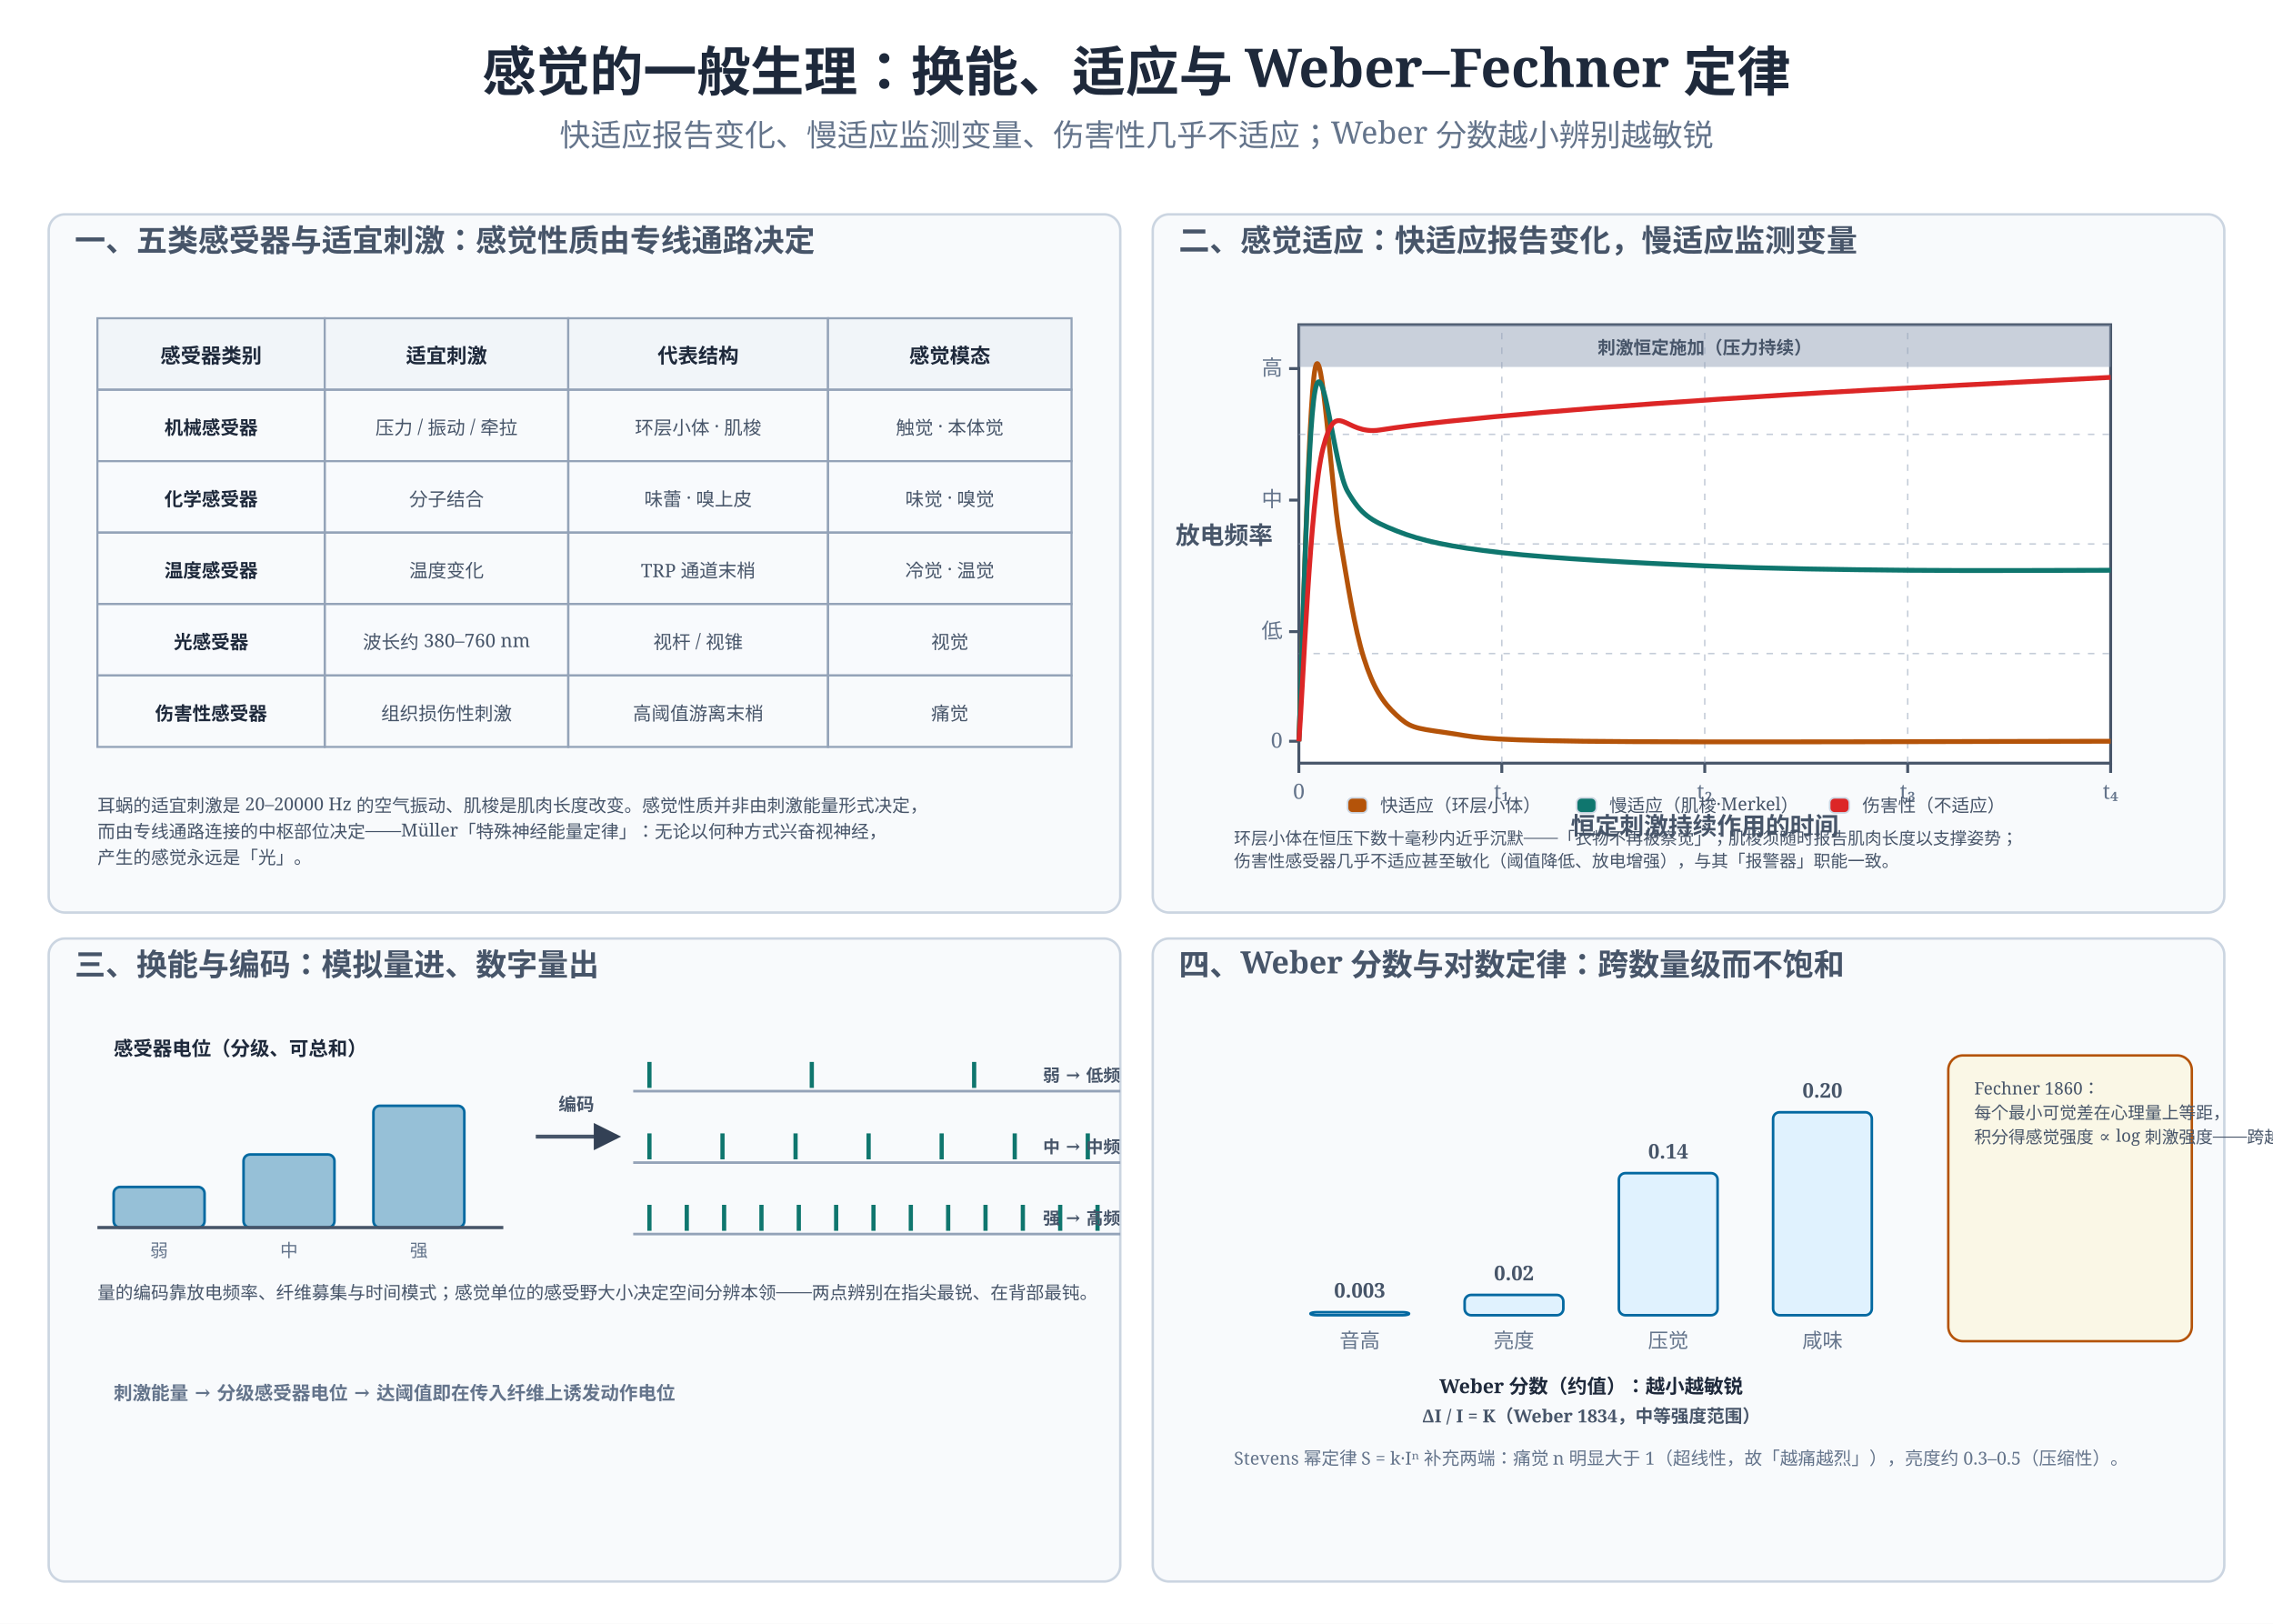
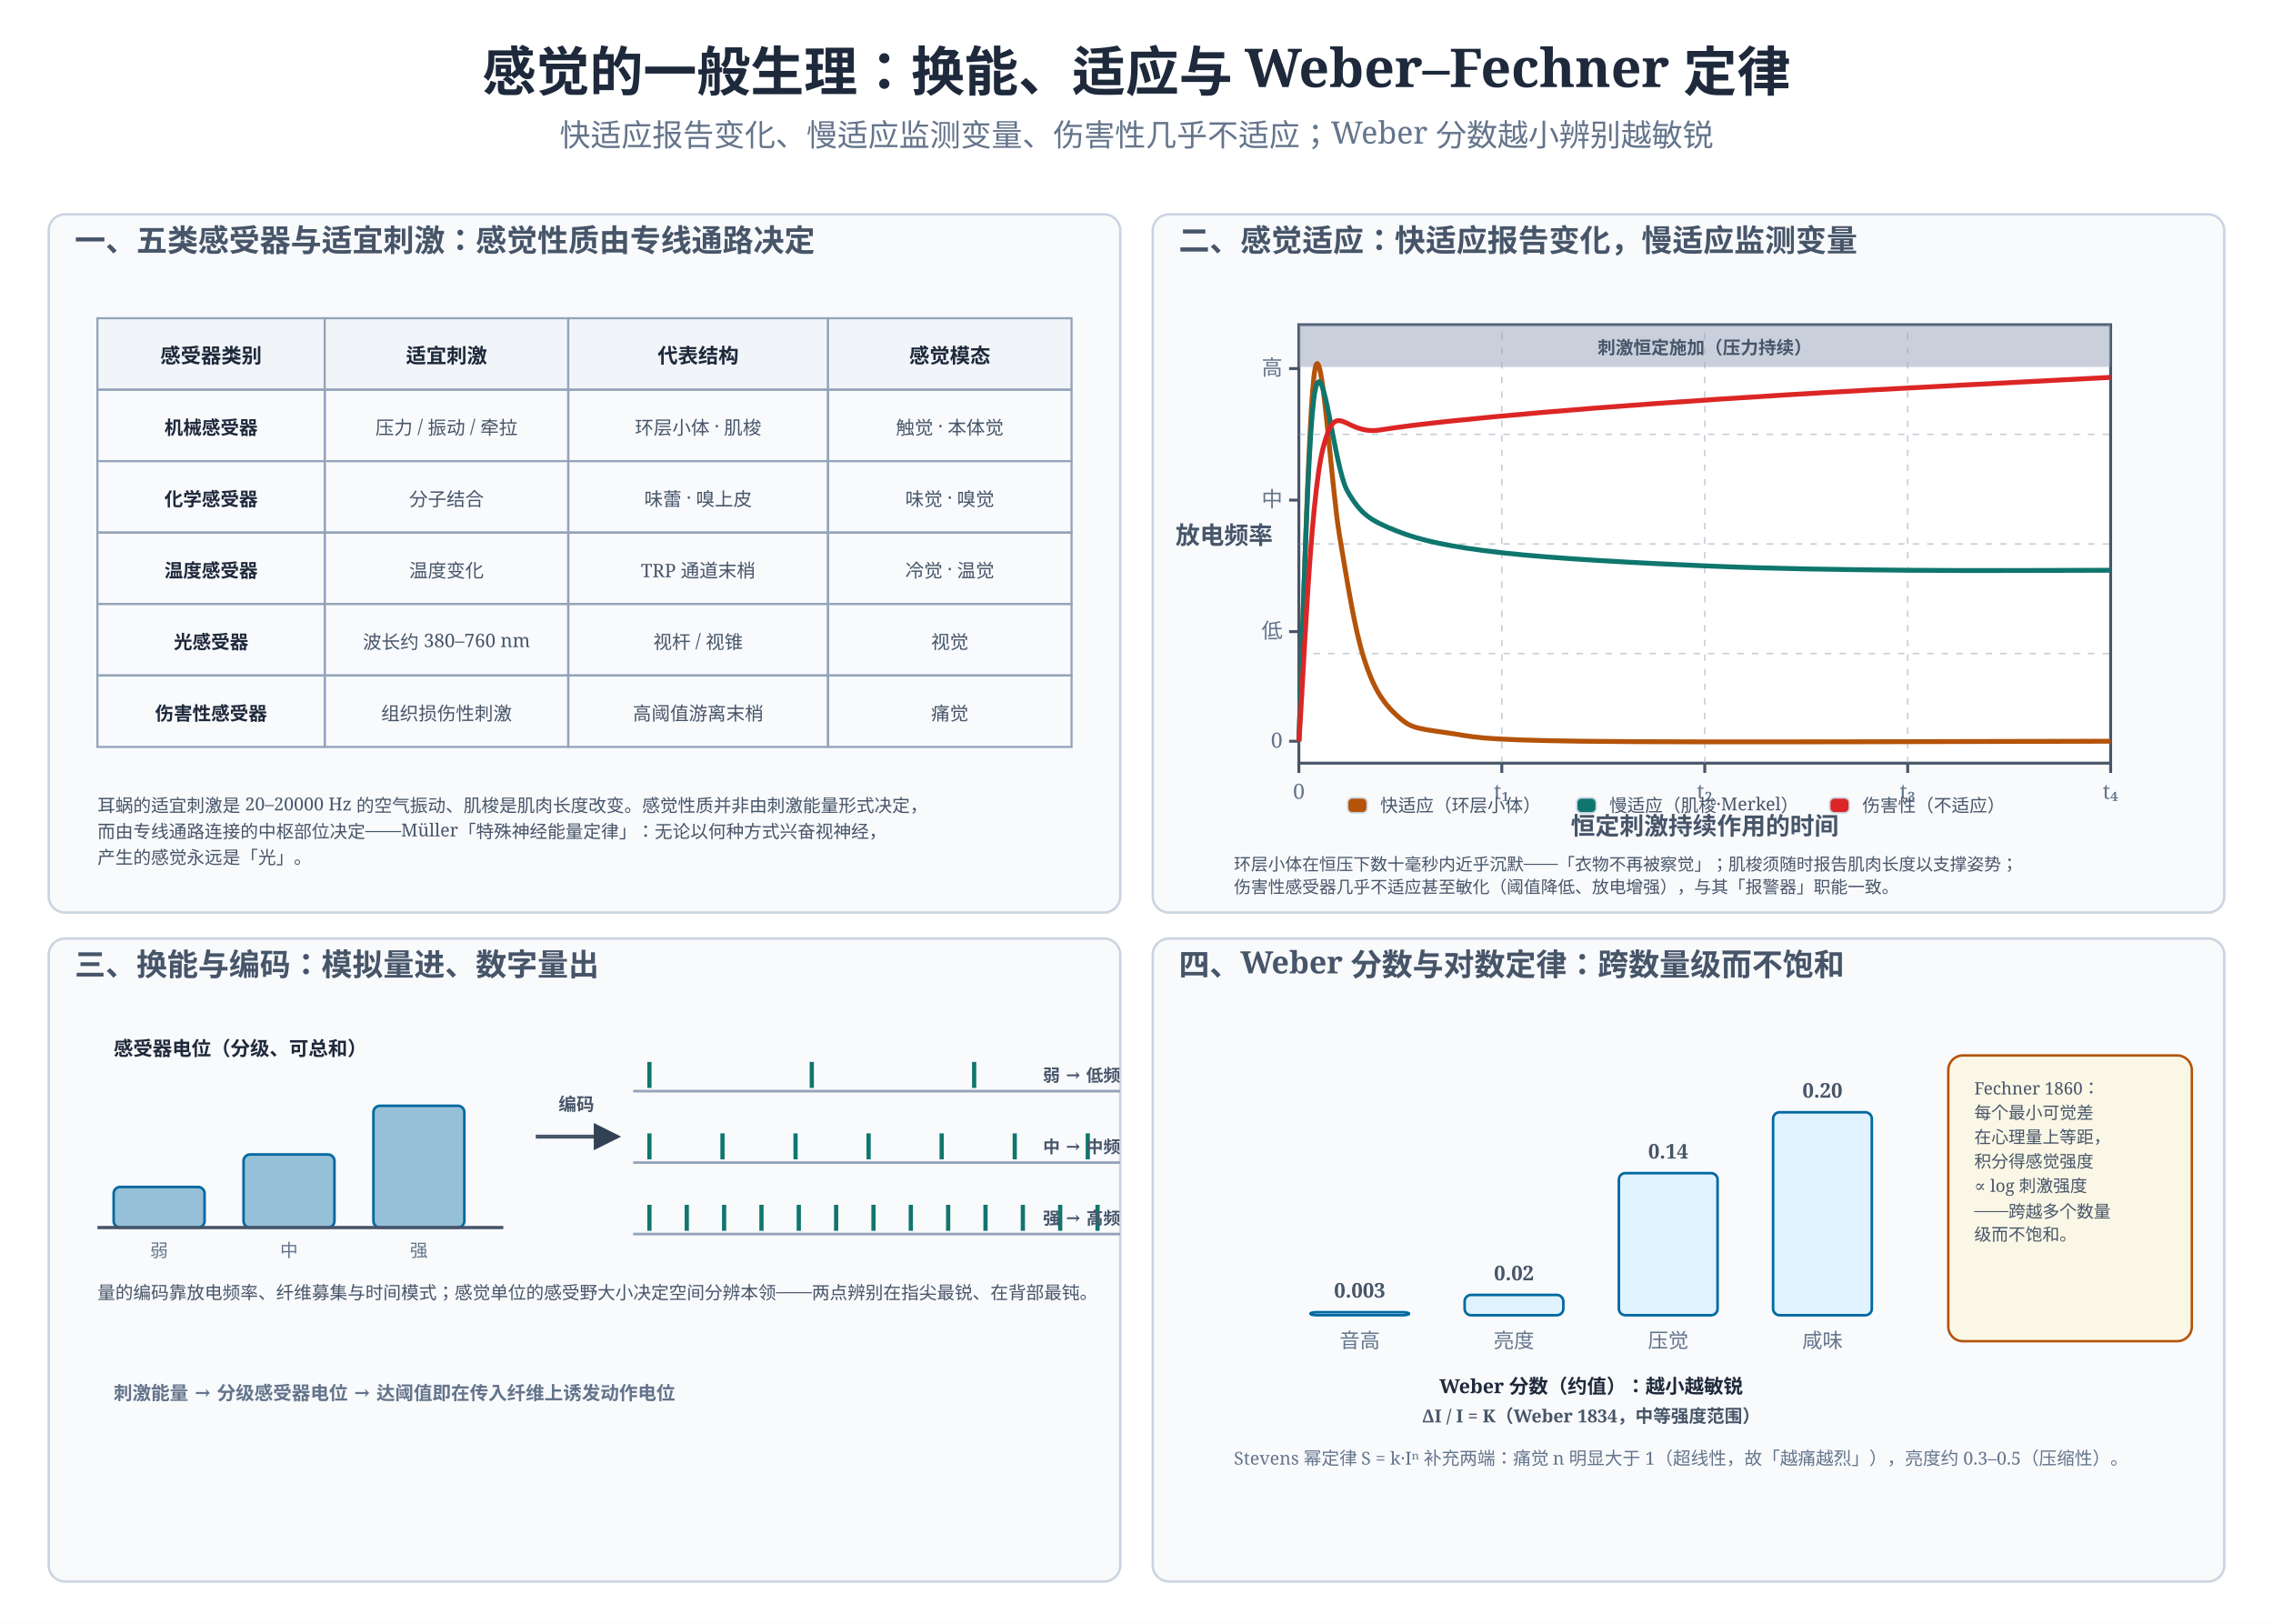
<svg xmlns="http://www.w3.org/2000/svg" width="1400" height="1000" viewBox="0 0 1400 1000" font-family="Noto Serif SC, LXGW WenKai, Songti SC, serif">
  <defs>
    <marker id="arr-ink" viewBox="0 0 10 10" refX="8.5" refY="5" markerWidth="7" markerHeight="7" orient="auto-start-reverse">
      <path d="M0,0 L10,5 L0,10 z" fill="#334155" />
    </marker>
    <marker id="arr-dna" viewBox="0 0 10 10" refX="8.5" refY="5" markerWidth="7" markerHeight="7" orient="auto-start-reverse">
      <path d="M0,0 L10,5 L0,10 z" fill="#0f766e" />
    </marker>
    <marker id="arr-rna" viewBox="0 0 10 10" refX="8.5" refY="5" markerWidth="7" markerHeight="7" orient="auto-start-reverse">
      <path d="M0,0 L10,5 L0,10 z" fill="#b45309" />
    </marker>
    <marker id="arr-pro" viewBox="0 0 10 10" refX="8.5" refY="5" markerWidth="7" markerHeight="7" orient="auto-start-reverse">
      <path d="M0,0 L10,5 L0,10 z" fill="#6d28d9" />
    </marker>
    <marker id="arr-enz" viewBox="0 0 10 10" refX="8.5" refY="5" markerWidth="7" markerHeight="7" orient="auto-start-reverse">
      <path d="M0,0 L10,5 L0,10 z" fill="#be185d" />
    </marker>
    <marker id="arr-acc" viewBox="0 0 10 10" refX="8.5" refY="5" markerWidth="7" markerHeight="7" orient="auto-start-reverse">
      <path d="M0,0 L10,5 L0,10 z" fill="#0369a1" />
    </marker>
    <marker id="arr-ok" viewBox="0 0 10 10" refX="8.5" refY="5" markerWidth="7" markerHeight="7" orient="auto-start-reverse">
      <path d="M0,0 L10,5 L0,10 z" fill="#059669" />
    </marker>
    <marker id="arr-warn" viewBox="0 0 10 10" refX="8.5" refY="5" markerWidth="7" markerHeight="7" orient="auto-start-reverse">
      <path d="M0,0 L10,5 L0,10 z" fill="#b45309" />
    </marker>
    <marker id="arr-bad" viewBox="0 0 10 10" refX="8.5" refY="5" markerWidth="7" markerHeight="7" orient="auto-start-reverse">
      <path d="M0,0 L10,5 L0,10 z" fill="#dc2626" />
    </marker>
    <marker id="arr-mute" viewBox="0 0 10 10" refX="8.5" refY="5" markerWidth="7" markerHeight="7" orient="auto-start-reverse">
      <path d="M0,0 L10,5 L0,10 z" fill="#94a3b8" />
    </marker>
  </defs>
  <rect x="0" y="0" width="1400" height="1000" fill="#ffffff" />
  <text x="700" y="56" text-anchor="middle" font-size="33" font-weight="700" fill="#1e293b">感觉的一般生理：换能、适应与 Weber–Fechner 定律</text>
  <text x="700" y="90" text-anchor="middle" font-size="19" fill="#64748b">快适应报告变化、慢适应监测变量、伤害性几乎不适应；Weber 分数越小辨别越敏锐</text>
  <rect x="30" y="132" width="660" height="430" rx="10" fill="#f8fafc" stroke="#cbd5e1" stroke-width="1.5" />
  <text x="46" y="154.84" font-size="19" fill="#475569" font-weight="700">一、五类感受器与适宜刺激：感觉性质由专线通路决定</text>
  <rect x="60" y="196" width="140" height="44" fill="#f1f5f9" stroke="#94a3b8" stroke-width="1.3" />
  <text x="130" y="223.5" font-size="12.5" fill="#1e293b" text-anchor="middle" font-weight="700">感受器类别</text>
  <rect x="200" y="196" width="150" height="44" fill="#f1f5f9" stroke="#94a3b8" stroke-width="1.3" />
  <text x="275" y="223.5" font-size="12.5" fill="#1e293b" text-anchor="middle" font-weight="700">适宜刺激</text>
  <rect x="350" y="196" width="160" height="44" fill="#f1f5f9" stroke="#94a3b8" stroke-width="1.3" />
  <text x="430" y="223.5" font-size="12.5" fill="#1e293b" text-anchor="middle" font-weight="700">代表结构</text>
  <rect x="510" y="196" width="150" height="44" fill="#f1f5f9" stroke="#94a3b8" stroke-width="1.3" />
  <text x="585" y="223.5" font-size="12.5" fill="#1e293b" text-anchor="middle" font-weight="700">感觉模态</text>
  <rect x="60" y="240" width="140" height="44" fill="none" stroke="#94a3b8" stroke-width="1.3" />
  <text x="130" y="267.5" font-size="11.5" fill="#1e293b" text-anchor="middle" font-weight="700">机械感受器</text>
  <rect x="200" y="240" width="150" height="44" fill="none" stroke="#94a3b8" stroke-width="1.3" />
  <text x="275" y="267.5" font-size="11.5" fill="#475569" text-anchor="middle" font-weight="500">压力 / 振动 / 牵拉</text>
  <rect x="350" y="240" width="160" height="44" fill="none" stroke="#94a3b8" stroke-width="1.3" />
  <text x="430" y="267.5" font-size="11.5" fill="#475569" text-anchor="middle" font-weight="500">环层小体 · 肌梭</text>
  <rect x="510" y="240" width="150" height="44" fill="none" stroke="#94a3b8" stroke-width="1.3" />
  <text x="585" y="267.5" font-size="11.5" fill="#475569" text-anchor="middle" font-weight="500">触觉 · 本体觉</text>
  <rect x="60" y="284" width="600" height="44" fill="#f8fafc" fill-opacity="0.85" />
  <rect x="60" y="284" width="140" height="44" fill="none" stroke="#94a3b8" stroke-width="1.3" />
  <text x="130" y="311.5" font-size="11.5" fill="#1e293b" text-anchor="middle" font-weight="700">化学感受器</text>
  <rect x="200" y="284" width="150" height="44" fill="none" stroke="#94a3b8" stroke-width="1.3" />
  <text x="275" y="311.5" font-size="11.5" fill="#475569" text-anchor="middle" font-weight="500">分子结合</text>
  <rect x="350" y="284" width="160" height="44" fill="none" stroke="#94a3b8" stroke-width="1.3" />
  <text x="430" y="311.5" font-size="11.5" fill="#475569" text-anchor="middle" font-weight="500">味蕾 · 嗅上皮</text>
  <rect x="510" y="284" width="150" height="44" fill="none" stroke="#94a3b8" stroke-width="1.3" />
  <text x="585" y="311.5" font-size="11.5" fill="#475569" text-anchor="middle" font-weight="500">味觉 · 嗅觉</text>
  <rect x="60" y="328" width="140" height="44" fill="none" stroke="#94a3b8" stroke-width="1.3" />
  <text x="130" y="355.5" font-size="11.5" fill="#1e293b" text-anchor="middle" font-weight="700">温度感受器</text>
  <rect x="200" y="328" width="150" height="44" fill="none" stroke="#94a3b8" stroke-width="1.3" />
  <text x="275" y="355.5" font-size="11.5" fill="#475569" text-anchor="middle" font-weight="500">温度变化</text>
  <rect x="350" y="328" width="160" height="44" fill="none" stroke="#94a3b8" stroke-width="1.3" />
  <text x="430" y="355.5" font-size="11.5" fill="#475569" text-anchor="middle" font-weight="500">TRP 通道末梢</text>
  <rect x="510" y="328" width="150" height="44" fill="none" stroke="#94a3b8" stroke-width="1.3" />
  <text x="585" y="355.5" font-size="11.5" fill="#475569" text-anchor="middle" font-weight="500">冷觉 · 温觉</text>
  <rect x="60" y="372" width="600" height="44" fill="#f8fafc" fill-opacity="0.85" />
  <rect x="60" y="372" width="140" height="44" fill="none" stroke="#94a3b8" stroke-width="1.3" />
  <text x="130" y="399.5" font-size="11.5" fill="#1e293b" text-anchor="middle" font-weight="700">光感受器</text>
  <rect x="200" y="372" width="150" height="44" fill="none" stroke="#94a3b8" stroke-width="1.3" />
  <text x="275" y="399.5" font-size="11.5" fill="#475569" text-anchor="middle" font-weight="500">波长约 380–760 nm</text>
  <rect x="350" y="372" width="160" height="44" fill="none" stroke="#94a3b8" stroke-width="1.3" />
  <text x="430" y="399.5" font-size="11.5" fill="#475569" text-anchor="middle" font-weight="500">视杆 / 视锥</text>
  <rect x="510" y="372" width="150" height="44" fill="none" stroke="#94a3b8" stroke-width="1.3" />
  <text x="585" y="399.5" font-size="11.5" fill="#475569" text-anchor="middle" font-weight="500">视觉</text>
  <rect x="60" y="416" width="140" height="44" fill="none" stroke="#94a3b8" stroke-width="1.3" />
  <text x="130" y="443.5" font-size="11.5" fill="#1e293b" text-anchor="middle" font-weight="700">伤害性感受器</text>
  <rect x="200" y="416" width="150" height="44" fill="none" stroke="#94a3b8" stroke-width="1.3" />
  <text x="275" y="443.5" font-size="11.5" fill="#475569" text-anchor="middle" font-weight="500">组织损伤性刺激</text>
  <rect x="350" y="416" width="160" height="44" fill="none" stroke="#94a3b8" stroke-width="1.3" />
  <text x="430" y="443.5" font-size="11.5" fill="#475569" text-anchor="middle" font-weight="500">高阈值游离末梢</text>
  <rect x="510" y="416" width="150" height="44" fill="none" stroke="#94a3b8" stroke-width="1.3" />
  <text x="585" y="443.5" font-size="11.5" fill="#475569" text-anchor="middle" font-weight="500">痛觉</text>
  <text x="60" y="500" font-size="11" fill="#475569">耳蜗的适宜刺激是 20–20000 Hz 的空气振动、肌梭是肌肉长度改变。感觉性质并非由刺激能量形式决定，</text>
  <text x="60" y="516" font-size="11" fill="#475569">而由专线通路连接的中枢部位决定——Müller「特殊神经能量定律」：无论以何种方式兴奋视神经，</text>
  <text x="60" y="532" font-size="11" fill="#475569">产生的感觉永远是「光」。</text>
  <rect x="710" y="132" width="660" height="430" rx="10" fill="#f8fafc" stroke="#cbd5e1" stroke-width="1.5" />
  <text x="726" y="154.84" font-size="19" fill="#475569" font-weight="700">二、感觉适应：快适应报告变化，慢适应监测变量</text>
  <rect x="800" y="200" width="500" height="270" fill="#ffffff" stroke="#475569" stroke-width="1.8" />
  <line x1="800" y1="402.5" x2="1300" y2="402.5" stroke="#94a3b8" stroke-width="0.9" stroke-dasharray="4 5" opacity="0.55" />
  <line x1="925" y1="470" x2="925" y2="200" stroke="#94a3b8" stroke-width="0.9" stroke-dasharray="4 5" opacity="0.55" />
  <line x1="800" y1="335" x2="1300" y2="335" stroke="#94a3b8" stroke-width="0.9" stroke-dasharray="4 5" opacity="0.55" />
  <line x1="1050" y1="470" x2="1050" y2="200" stroke="#94a3b8" stroke-width="0.9" stroke-dasharray="4 5" opacity="0.55" />
  <line x1="800" y1="267.5" x2="1300" y2="267.5" stroke="#94a3b8" stroke-width="0.9" stroke-dasharray="4 5" opacity="0.55" />
  <line x1="1175" y1="470" x2="1175" y2="200" stroke="#94a3b8" stroke-width="0.9" stroke-dasharray="4 5" opacity="0.55" />
  <line x1="800" y1="470" x2="800" y2="476" stroke="#475569" stroke-width="1.8" />
  <text x="800" y="492" font-size="13" fill="#64748b" text-anchor="middle">0</text>
  <line x1="925" y1="470" x2="925" y2="476" stroke="#475569" stroke-width="1.8" />
  <text x="925" y="492" font-size="13" fill="#64748b" text-anchor="middle">t₁</text>
  <line x1="1050" y1="470" x2="1050" y2="476" stroke="#475569" stroke-width="1.8" />
  <text x="1050" y="492" font-size="13" fill="#64748b" text-anchor="middle">t₂</text>
  <line x1="1175" y1="470" x2="1175" y2="476" stroke="#475569" stroke-width="1.8" />
  <text x="1175" y="492" font-size="13" fill="#64748b" text-anchor="middle">t₃</text>
  <line x1="1300" y1="470" x2="1300" y2="476" stroke="#475569" stroke-width="1.8" />
  <text x="1300" y="492" font-size="13" fill="#64748b" text-anchor="middle">t₄</text>
  <line x1="794" y1="456.5" x2="800" y2="456.5" stroke="#475569" stroke-width="1.8" />
  <text x="790" y="460.5" font-size="13" fill="#64748b" text-anchor="end">0</text>
  <line x1="794" y1="389" x2="800" y2="389" stroke="#475569" stroke-width="1.8" />
  <text x="790" y="393" font-size="13" fill="#64748b" text-anchor="end">低</text>
  <line x1="794" y1="308" x2="800" y2="308" stroke="#475569" stroke-width="1.8" />
  <text x="790" y="312" font-size="13" fill="#64748b" text-anchor="end">中</text>
  <line x1="794" y1="227" x2="800" y2="227" stroke="#475569" stroke-width="1.8" />
  <text x="790" y="231" font-size="13" fill="#64748b" text-anchor="end">高</text>
  <text x="1050" y="514" font-size="15" fill="#475569" text-anchor="middle" font-weight="600">恒定刺激持续作用的时间</text>
  <text x="754" y="335" font-size="15" fill="#475569" text-anchor="middle" font-weight="600">放电频率</text>
  <rect x="800" y="200" width="500" height="26" fill="#94a3b8" fill-opacity="0.5" stroke="none" />
  <text x="1050" y="218" font-size="11" fill="#475569" text-anchor="middle" font-weight="700">刺激恒定施加（压力持续）</text>
  <path d="M800,456.5 C801.7,418.3 805.8,248.2 810,227 C814.2,205.8 820.0,299.9 825,329.6 C830.0,359.3 834.2,386.8 840,405.2 C845.8,423.6 851.7,432.6 860,440.3 C868.3,448.0 870.8,448.4 890,451.1 C909.2,453.8 906.7,455.6 975,456.5 C1043.3,457.4 1245.8,456.5 1300,456.5" fill="none" stroke="#b45309" stroke-width="3" />
  <path d="M800,456.5 C801.7,420.5 805.0,266.1 810,240.5 C815.0,214.8 821.7,288.2 830,302.6 C838.3,317.0 844.2,320.6 860,326.9 C875.8,333.2 893.3,336.8 925,340.4 C956.7,344.0 1008.3,346.7 1050,348.5 C1091.7,350.3 1133.3,350.8 1175,351.2 C1216.7,351.6 1279.2,351.2 1300,351.2" fill="none" stroke="#0f766e" stroke-width="3" />
  <path d="M800,456.5 C802.5,426.4 806.7,307.6 815,275.6 C823.3,243.7 827.5,268.4 850,264.8 C872.5,261.2 908.3,257.6 950,254 C991.7,250.4 1041.7,246.8 1100,243.2 C1158.3,239.6 1266.7,234.2 1300,232.4" fill="none" stroke="#dc2626" stroke-width="3" />
  <rect x="830" y="491.38" width="12.1" height="9.24" rx="3" fill="#b45309" stroke="#cbd5e1" stroke-width="1" />
  <text x="850.1" y="499.96" font-size="11" fill="#475569">快适应（环层小体）</text>
  <rect x="971.1" y="491.38" width="12.1" height="9.24" rx="3" fill="#0f766e" stroke="#cbd5e1" stroke-width="1" />
  <text x="991.2" y="499.96" font-size="11" fill="#475569">慢适应（肌梭·Merkel）</text>
  <rect x="1126.94" y="491.38" width="12.1" height="9.24" rx="3" fill="#dc2626" stroke="#cbd5e1" stroke-width="1" />
  <text x="1147.04" y="499.96" font-size="11" fill="#475569">伤害性（不适应）</text>
-   <text x="760" y="520" font-size="10.5" fill="#475569">环层小体在恒压下数十毫秒内近乎沉默——「衣物不再被察觉」；肌梭须随时报告肌肉长度以支撑姿势；</text>
-   <text x="760" y="534" font-size="10.5" fill="#475569">伤害性感受器几乎不适应甚至敏化（阈值降低、放电增强），与其「报警器」职能一致。</text>
+   <text x="760" y="536" font-size="10.5" fill="#475569">环层小体在恒压下数十毫秒内近乎沉默——「衣物不再被察觉」；肌梭须随时报告肌肉长度以支撑姿势；</text>
+   <text x="760" y="550" font-size="10.5" fill="#475569">伤害性感受器几乎不适应甚至敏化（阈值降低、放电增强），与其「报警器」职能一致。</text>
  <rect x="30" y="578" width="660" height="396" rx="10" fill="#f8fafc" stroke="#cbd5e1" stroke-width="1.5" />
  <text x="46" y="600.84" font-size="19" fill="#475569" font-weight="700">三、换能与编码：模拟量进、数字量出</text>
  <text x="70" y="650" font-size="12" fill="#1e293b" font-weight="700">感受器电位（分级、可总和）</text>
  <rect x="70" y="731" width="56" height="25" rx="4" fill="#0369a1" fill-opacity="0.4" stroke="#0369a1" stroke-width="1.6" />
  <text x="98" y="774" font-size="11" fill="#64748b" text-anchor="middle">弱</text>
  <rect x="150" y="711" width="56" height="45" rx="4" fill="#0369a1" fill-opacity="0.4" stroke="#0369a1" stroke-width="1.6" />
  <text x="178" y="774" font-size="11" fill="#64748b" text-anchor="middle">中</text>
  <rect x="230" y="681" width="56" height="75" rx="4" fill="#0369a1" fill-opacity="0.4" stroke="#0369a1" stroke-width="1.6" />
  <text x="258" y="774" font-size="11" fill="#64748b" text-anchor="middle">强</text>
  <line x1="60" y1="756" x2="310" y2="756" stroke="#475569" stroke-width="2" />
  <line x1="330" y1="700" x2="380" y2="700" stroke="#475569" stroke-width="2.4" marker-end="url(#arr-ink)" />
  <text x="355" y="684" font-size="11" fill="#475569" text-anchor="middle" font-weight="700">编码</text>
  <line x1="390" y1="672" x2="690" y2="672" stroke="#94a3b8" stroke-width="1.6" />
  <line x1="400" y1="654" x2="400" y2="670" stroke="#0f766e" stroke-width="2.6" />
  <line x1="500" y1="654" x2="500" y2="670" stroke="#0f766e" stroke-width="2.6" />
  <line x1="600" y1="654" x2="600" y2="670" stroke="#0f766e" stroke-width="2.6" />
  <text x="690" y="666" font-size="10.5" fill="#475569" text-anchor="end" font-weight="600">弱 → 低频</text>
  <line x1="390" y1="716" x2="690" y2="716" stroke="#94a3b8" stroke-width="1.6" />
  <line x1="400" y1="698" x2="400" y2="714" stroke="#0f766e" stroke-width="2.6" />
  <line x1="445" y1="698" x2="445" y2="714" stroke="#0f766e" stroke-width="2.6" />
  <line x1="490" y1="698" x2="490" y2="714" stroke="#0f766e" stroke-width="2.6" />
  <line x1="535" y1="698" x2="535" y2="714" stroke="#0f766e" stroke-width="2.6" />
  <line x1="580" y1="698" x2="580" y2="714" stroke="#0f766e" stroke-width="2.6" />
  <line x1="625" y1="698" x2="625" y2="714" stroke="#0f766e" stroke-width="2.6" />
  <line x1="670" y1="698" x2="670" y2="714" stroke="#0f766e" stroke-width="2.6" />
  <text x="690" y="710" font-size="10.5" fill="#475569" text-anchor="end" font-weight="600">中 → 中频</text>
  <line x1="390" y1="760" x2="690" y2="760" stroke="#94a3b8" stroke-width="1.6" />
  <line x1="400" y1="742" x2="400" y2="758" stroke="#0f766e" stroke-width="2.6" />
  <line x1="423" y1="742" x2="423" y2="758" stroke="#0f766e" stroke-width="2.6" />
  <line x1="446" y1="742" x2="446" y2="758" stroke="#0f766e" stroke-width="2.6" />
  <line x1="469" y1="742" x2="469" y2="758" stroke="#0f766e" stroke-width="2.6" />
  <line x1="492" y1="742" x2="492" y2="758" stroke="#0f766e" stroke-width="2.6" />
  <line x1="515" y1="742" x2="515" y2="758" stroke="#0f766e" stroke-width="2.6" />
  <line x1="538" y1="742" x2="538" y2="758" stroke="#0f766e" stroke-width="2.6" />
  <line x1="561" y1="742" x2="561" y2="758" stroke="#0f766e" stroke-width="2.6" />
  <line x1="584" y1="742" x2="584" y2="758" stroke="#0f766e" stroke-width="2.6" />
  <line x1="607" y1="742" x2="607" y2="758" stroke="#0f766e" stroke-width="2.6" />
  <line x1="630" y1="742" x2="630" y2="758" stroke="#0f766e" stroke-width="2.6" />
  <line x1="653" y1="742" x2="653" y2="758" stroke="#0f766e" stroke-width="2.6" />
  <line x1="676" y1="742" x2="676" y2="758" stroke="#0f766e" stroke-width="2.6" />
  <text x="690" y="754" font-size="10.5" fill="#475569" text-anchor="end" font-weight="600">强 → 高频</text>
  <text x="60" y="800" font-size="11" fill="#475569">量的编码靠放电频率、纤维募集与时间模式；感觉单位的感受野大小决定空间分辨本领——两点辨别在指尖最锐、在背部最钝。</text>
  <text x="70" y="862" font-size="11.5" fill="#64748b" font-weight="700">刺激能量 → 分级感受器电位 → 达阈值即在传入纤维上诱发动作电位</text>
  <rect x="710" y="578" width="660" height="396" rx="10" fill="#f8fafc" stroke="#cbd5e1" stroke-width="1.5" />
  <text x="726" y="600.84" font-size="19" fill="#475569" font-weight="700">四、Weber 分数与对数定律：跨数量级而不饱和</text>
  <rect x="807.1" y="808.125" width="60.8" height="1.875" rx="4" fill="#e0f2fe" stroke="#0369a1" stroke-width="1.6" />
  <text x="837.5" y="799.125" font-size="12.5" fill="#475569" text-anchor="middle" font-weight="600">0.003</text>
  <text x="837.5" y="830" font-size="12.5" fill="#64748b" text-anchor="middle">音高</text>
  <rect x="902.1" y="797.5" width="60.8" height="12.5" rx="4" fill="#e0f2fe" stroke="#0369a1" stroke-width="1.6" />
  <text x="932.5" y="788.5" font-size="12.5" fill="#475569" text-anchor="middle" font-weight="600">0.02</text>
  <text x="932.5" y="830" font-size="12.5" fill="#64748b" text-anchor="middle">亮度</text>
  <rect x="997.1" y="722.5" width="60.8" height="87.5" rx="4" fill="#e0f2fe" stroke="#0369a1" stroke-width="1.6" />
  <text x="1027.5" y="713.5" font-size="12.5" fill="#475569" text-anchor="middle" font-weight="600">0.14</text>
  <text x="1027.5" y="830" font-size="12.5" fill="#64748b" text-anchor="middle">压觉</text>
  <rect x="1092.1" y="685" width="60.8" height="125" rx="4" fill="#e0f2fe" stroke="#0369a1" stroke-width="1.6" />
  <text x="1122.5" y="676" font-size="12.5" fill="#475569" text-anchor="middle" font-weight="600">0.20</text>
  <text x="1122.5" y="830" font-size="12.5" fill="#64748b" text-anchor="middle">咸味</text>
  <text x="980" y="858" font-size="12" fill="#1e293b" text-anchor="middle" font-weight="700">Weber 分数（约值）：越小越敏锐</text>
  <text x="980" y="876" font-size="11" fill="#475569" text-anchor="middle" font-weight="600">ΔI / I = K（Weber 1834，中等强度范围）</text>
  <rect x="1200" y="650" width="150" height="176" rx="9" fill="#fef3c7" fill-opacity="0.4" stroke="#b45309" stroke-width="1.5" />
  <text x="1216" y="674" font-size="10.5" fill="#475569">Fechner 1860：</text>
-   <text x="1216" y="689" font-size="10.5" fill="#475569">每个最小可觉差在心理量上等距，</text>
-   <text x="1216" y="704" font-size="10.5" fill="#475569">积分得感觉强度 ∝ log 刺激强度——跨越多个数量级而不饱和。</text>
+   <text x="1216" y="689" font-size="10.5" fill="#475569">每个最小可觉差</text>
+   <text x="1216" y="704" font-size="10.5" fill="#475569">在心理量上等距，</text>
+   <text x="1216" y="719" font-size="10.5" fill="#475569">积分得感觉强度</text>
+   <text x="1216" y="734" font-size="10.5" fill="#475569">∝ log 刺激强度</text>
+   <text x="1216" y="749" font-size="10.5" fill="#475569">——跨越多个数量</text>
+   <text x="1216" y="764" font-size="10.5" fill="#475569">级而不饱和。</text>
  <text x="760" y="902" font-size="11" fill="#64748b">Stevens 幂定律 S = k·Iⁿ 补充两端：痛觉 n 明显大于 1（超线性，故「越痛越烈」），亮度约 0.3–0.5（压缩性）。</text>
</svg>
